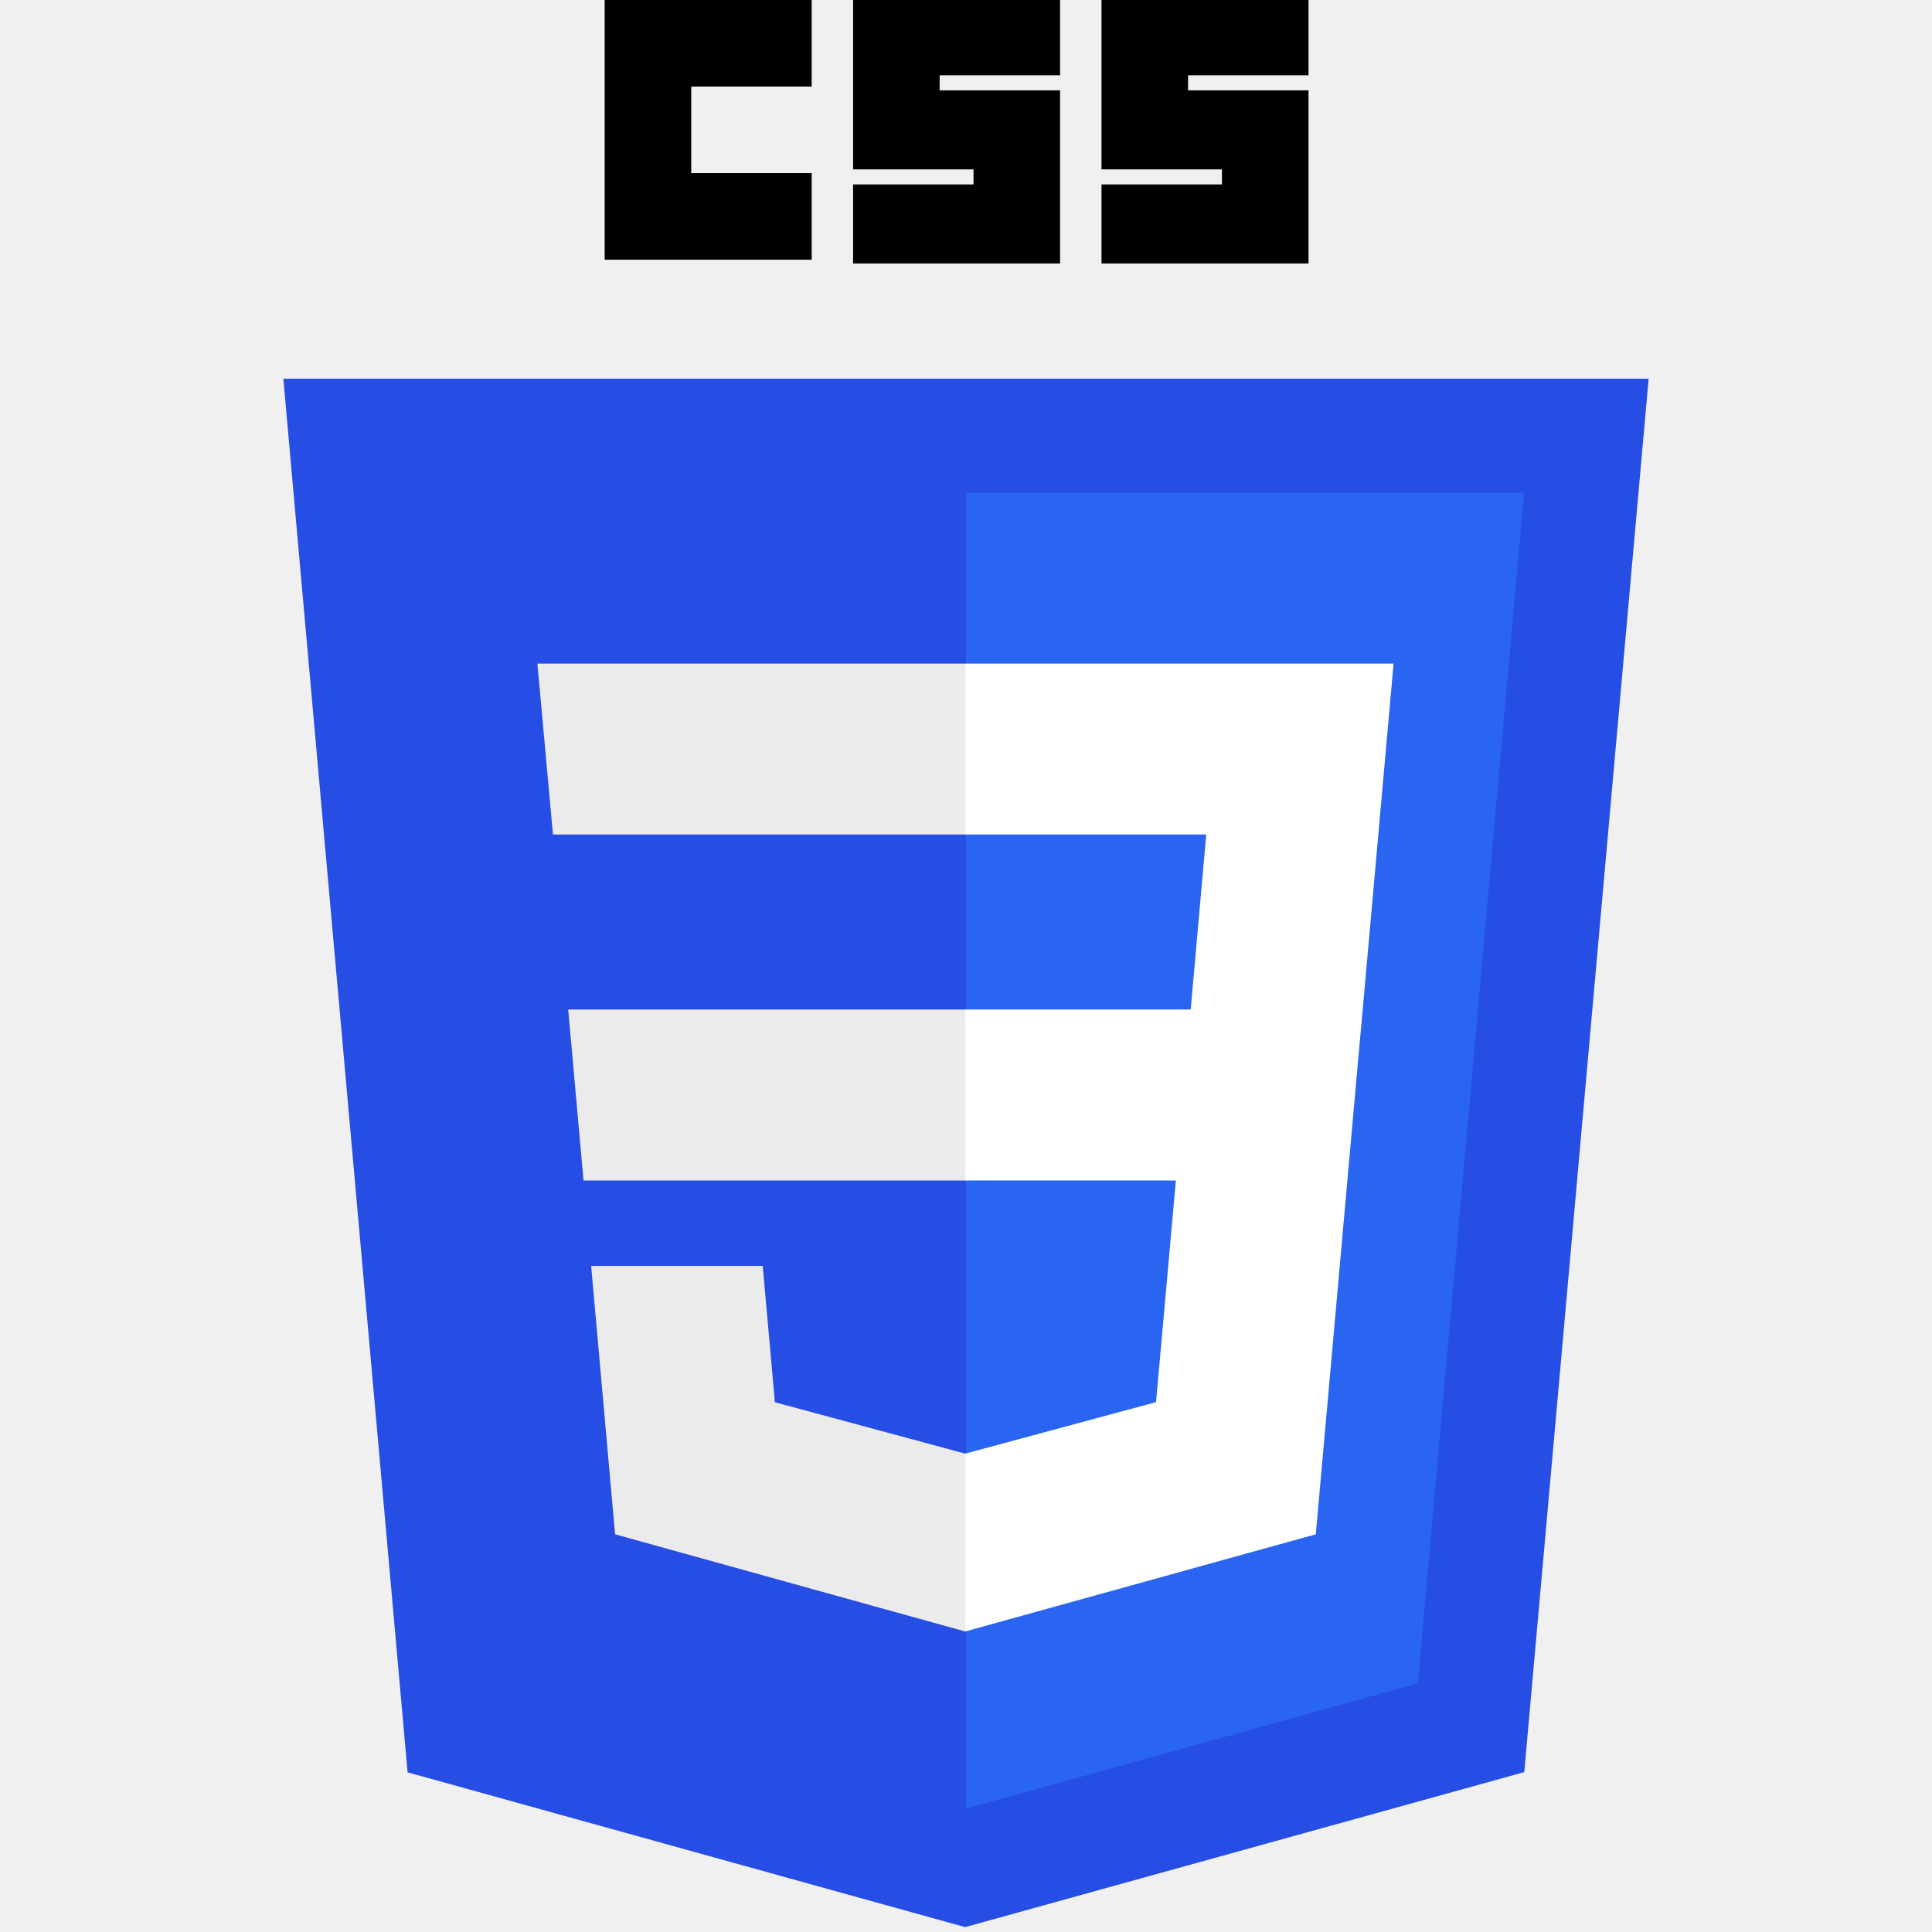
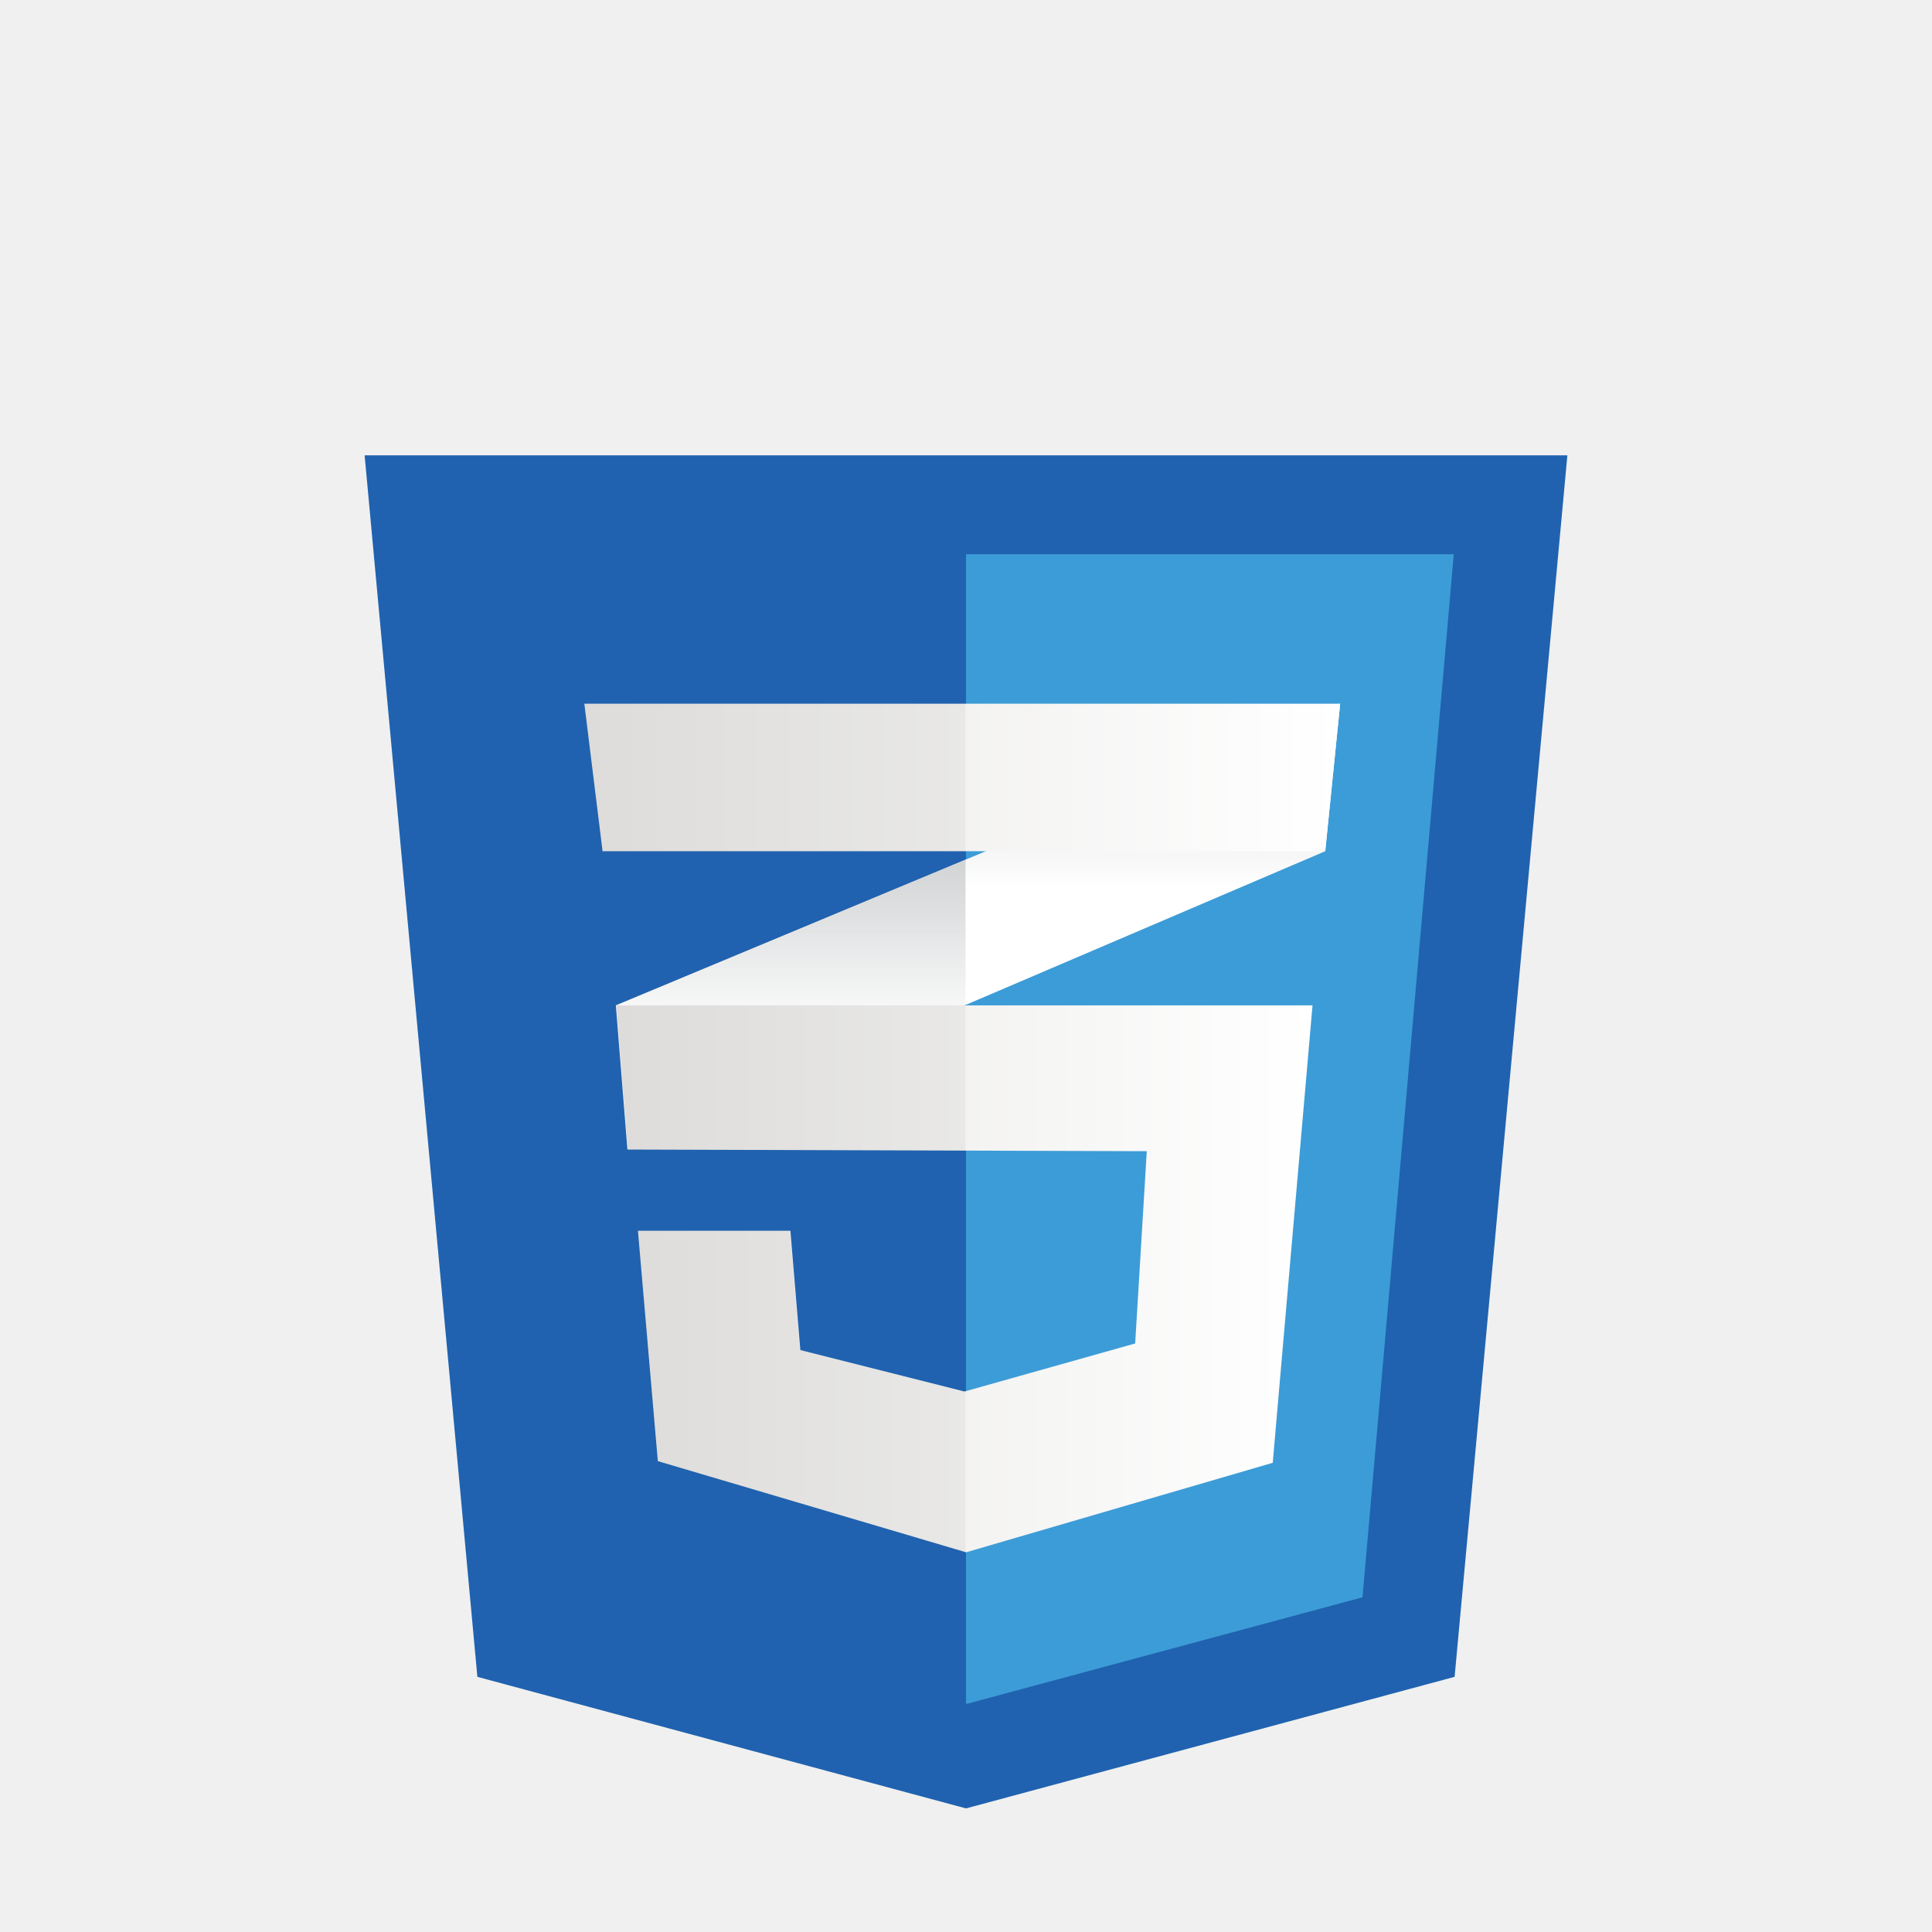
- <svg xmlns="http://www.w3.org/2000/svg" width="361px" height="361px" viewBox="-52.5 0 361 361" version="1.1" preserveAspectRatio="xMidYMid">
-   <g>
-     <path d="M127.844,360.088 L23.662,331.166 L0.445,70.766 L255.555,70.766 L232.314,331.125 L127.844,360.088 L127.844,360.088 Z" fill="#264DE4" />
-     <path d="M212.417,314.547 L232.278,92.057 L128,92.057 L128,337.95 L212.417,314.547 L212.417,314.547 Z" fill="#2965F1" />
-     <path d="M53.669,188.636 L56.531,220.573 L128,220.573 L128,188.636 L53.669,188.636 L53.669,188.636 Z" fill="#EBEBEB" />
-     <path d="M47.917,123.995 L50.82,155.932 L128,155.932 L128,123.995 L47.917,123.995 L47.917,123.995 Z" fill="#EBEBEB" />
-     <path d="M128,271.58 L127.86,271.617 L92.292,262.013 L90.018,236.542 L57.958,236.542 L62.432,286.688 L127.853,304.849 L128,304.808 L128,271.58 L128,271.58 Z" fill="#EBEBEB" />
-     <path d="M60.484,0 L99.165,0 L99.165,16.176 L76.659,16.176 L76.659,32.352 L99.165,32.352 L99.165,48.527 L60.484,48.527 L60.484,0 L60.484,0 Z" fill="#000000" />
-     <path d="M106.901,0 L145.582,0 L145.582,14.066 L123.077,14.066 L123.077,16.879 L145.582,16.879 L145.582,49.231 L106.901,49.231 L106.901,34.462 L129.407,34.462 L129.407,31.648 L106.901,31.648 L106.901,0 L106.901,0 Z" fill="#000000" />
-     <path d="M153.319,0 L192,0 L192,14.066 L169.495,14.066 L169.495,16.879 L192,16.879 L192,49.231 L153.319,49.231 L153.319,34.462 L175.824,34.462 L175.824,31.648 L153.319,31.648 L153.319,0 L153.319,0 Z" fill="#000000" />
-     <path d="M202.127,188.636 L207.892,123.995 L127.89,123.995 L127.89,155.932 L172.892,155.932 L169.986,188.636 L127.89,188.636 L127.89,220.573 L167.217,220.573 L163.509,261.993 L127.89,271.607 L127.89,304.833 L193.362,286.688 L193.843,281.292 L201.348,197.212 L202.127,188.636 L202.127,188.636 Z" fill="#FFFFFF" />
-   </g>
+ <svg xmlns="http://www.w3.org/2000/svg" width="800" height="800" viewBox="0 0 800 800" fill="none">
+   <path d="M602.32 694.345L399.997 748.823L197.671 694.345L150.983 188.537H649.014L602.32 694.345Z" fill="#2062AF" />
+   <path d="M399.996 229.507V705.373L400.453 705.497L564.185 661.408L601.977 229.507H399.996Z" fill="#3C9CD7" />
+   <path d="M399.816 355.979L255.006 416.289L259.809 475.999L399.816 416.137L548.747 352.462L554.922 291.38L399.816 355.979Z" fill="white" />
+   <path d="M255.005 416.289L259.807 475.999L399.814 416.137V355.979L255.005 416.289Z" fill="url(#paint0_linear_6_2)" />
+   <path d="M554.922 291.382L399.816 355.979V416.137L548.747 352.462L554.922 291.382Z" fill="url(#paint1_linear_6_2)" />
+   <path d="M255.228 416.289L260.031 475.999L474.854 476.684L470.049 556.297L399.36 576.198L331.407 559.041L327.289 509.625H264.149L272.385 605.024L400.046 642.77L527.015 605.708L543.487 416.289H255.228Z" fill="url(#paint2_linear_6_2)" />
+   <path opacity="0.05" d="M399.816 416.289H255.006L259.809 475.999L399.816 476.446V416.289ZM399.816 576.008L399.13 576.2L331.185 559.042L327.068 509.627H263.929L272.164 605.025L399.816 642.771V576.008Z" fill="black" />
+   <path d="M241.965 291.382H554.922L548.747 352.464H249.514L241.965 291.382Z" fill="url(#paint3_linear_6_2)" />
+   <path opacity="0.05" d="M399.816 291.382H241.965L249.514 352.464H399.816V291.382Z" fill="black" />
+   <defs>
+     <linearGradient id="paint0_linear_6_2" x1="327.41" y1="476.001" x2="327.41" y2="355.981" gradientUnits="userSpaceOnUse">
+       <stop offset="0.387" stop-color="#D1D3D4" stop-opacity="0" />
+       <stop offset="1" stop-color="#D1D3D4" />
+     </linearGradient>
+     <linearGradient id="paint1_linear_6_2" x1="477.367" y1="416.139" x2="477.367" y2="291.383" gradientUnits="userSpaceOnUse">
+       <stop offset="0.387" stop-color="#D1D3D4" stop-opacity="0" />
+       <stop offset="1" stop-color="#D1D3D4" />
+     </linearGradient>
+     <linearGradient id="paint2_linear_6_2" x1="255.228" y1="529.531" x2="543.486" y2="529.531" gradientUnits="userSpaceOnUse">
+       <stop stop-color="#E8E7E5" />
+       <stop offset="1" stop-color="white" />
+     </linearGradient>
+     <linearGradient id="paint3_linear_6_2" x1="241.965" y1="321.923" x2="554.92" y2="321.923" gradientUnits="userSpaceOnUse">
+       <stop stop-color="#E8E7E5" />
+       <stop offset="1" stop-color="white" />
+     </linearGradient>
+   </defs>
</svg>
